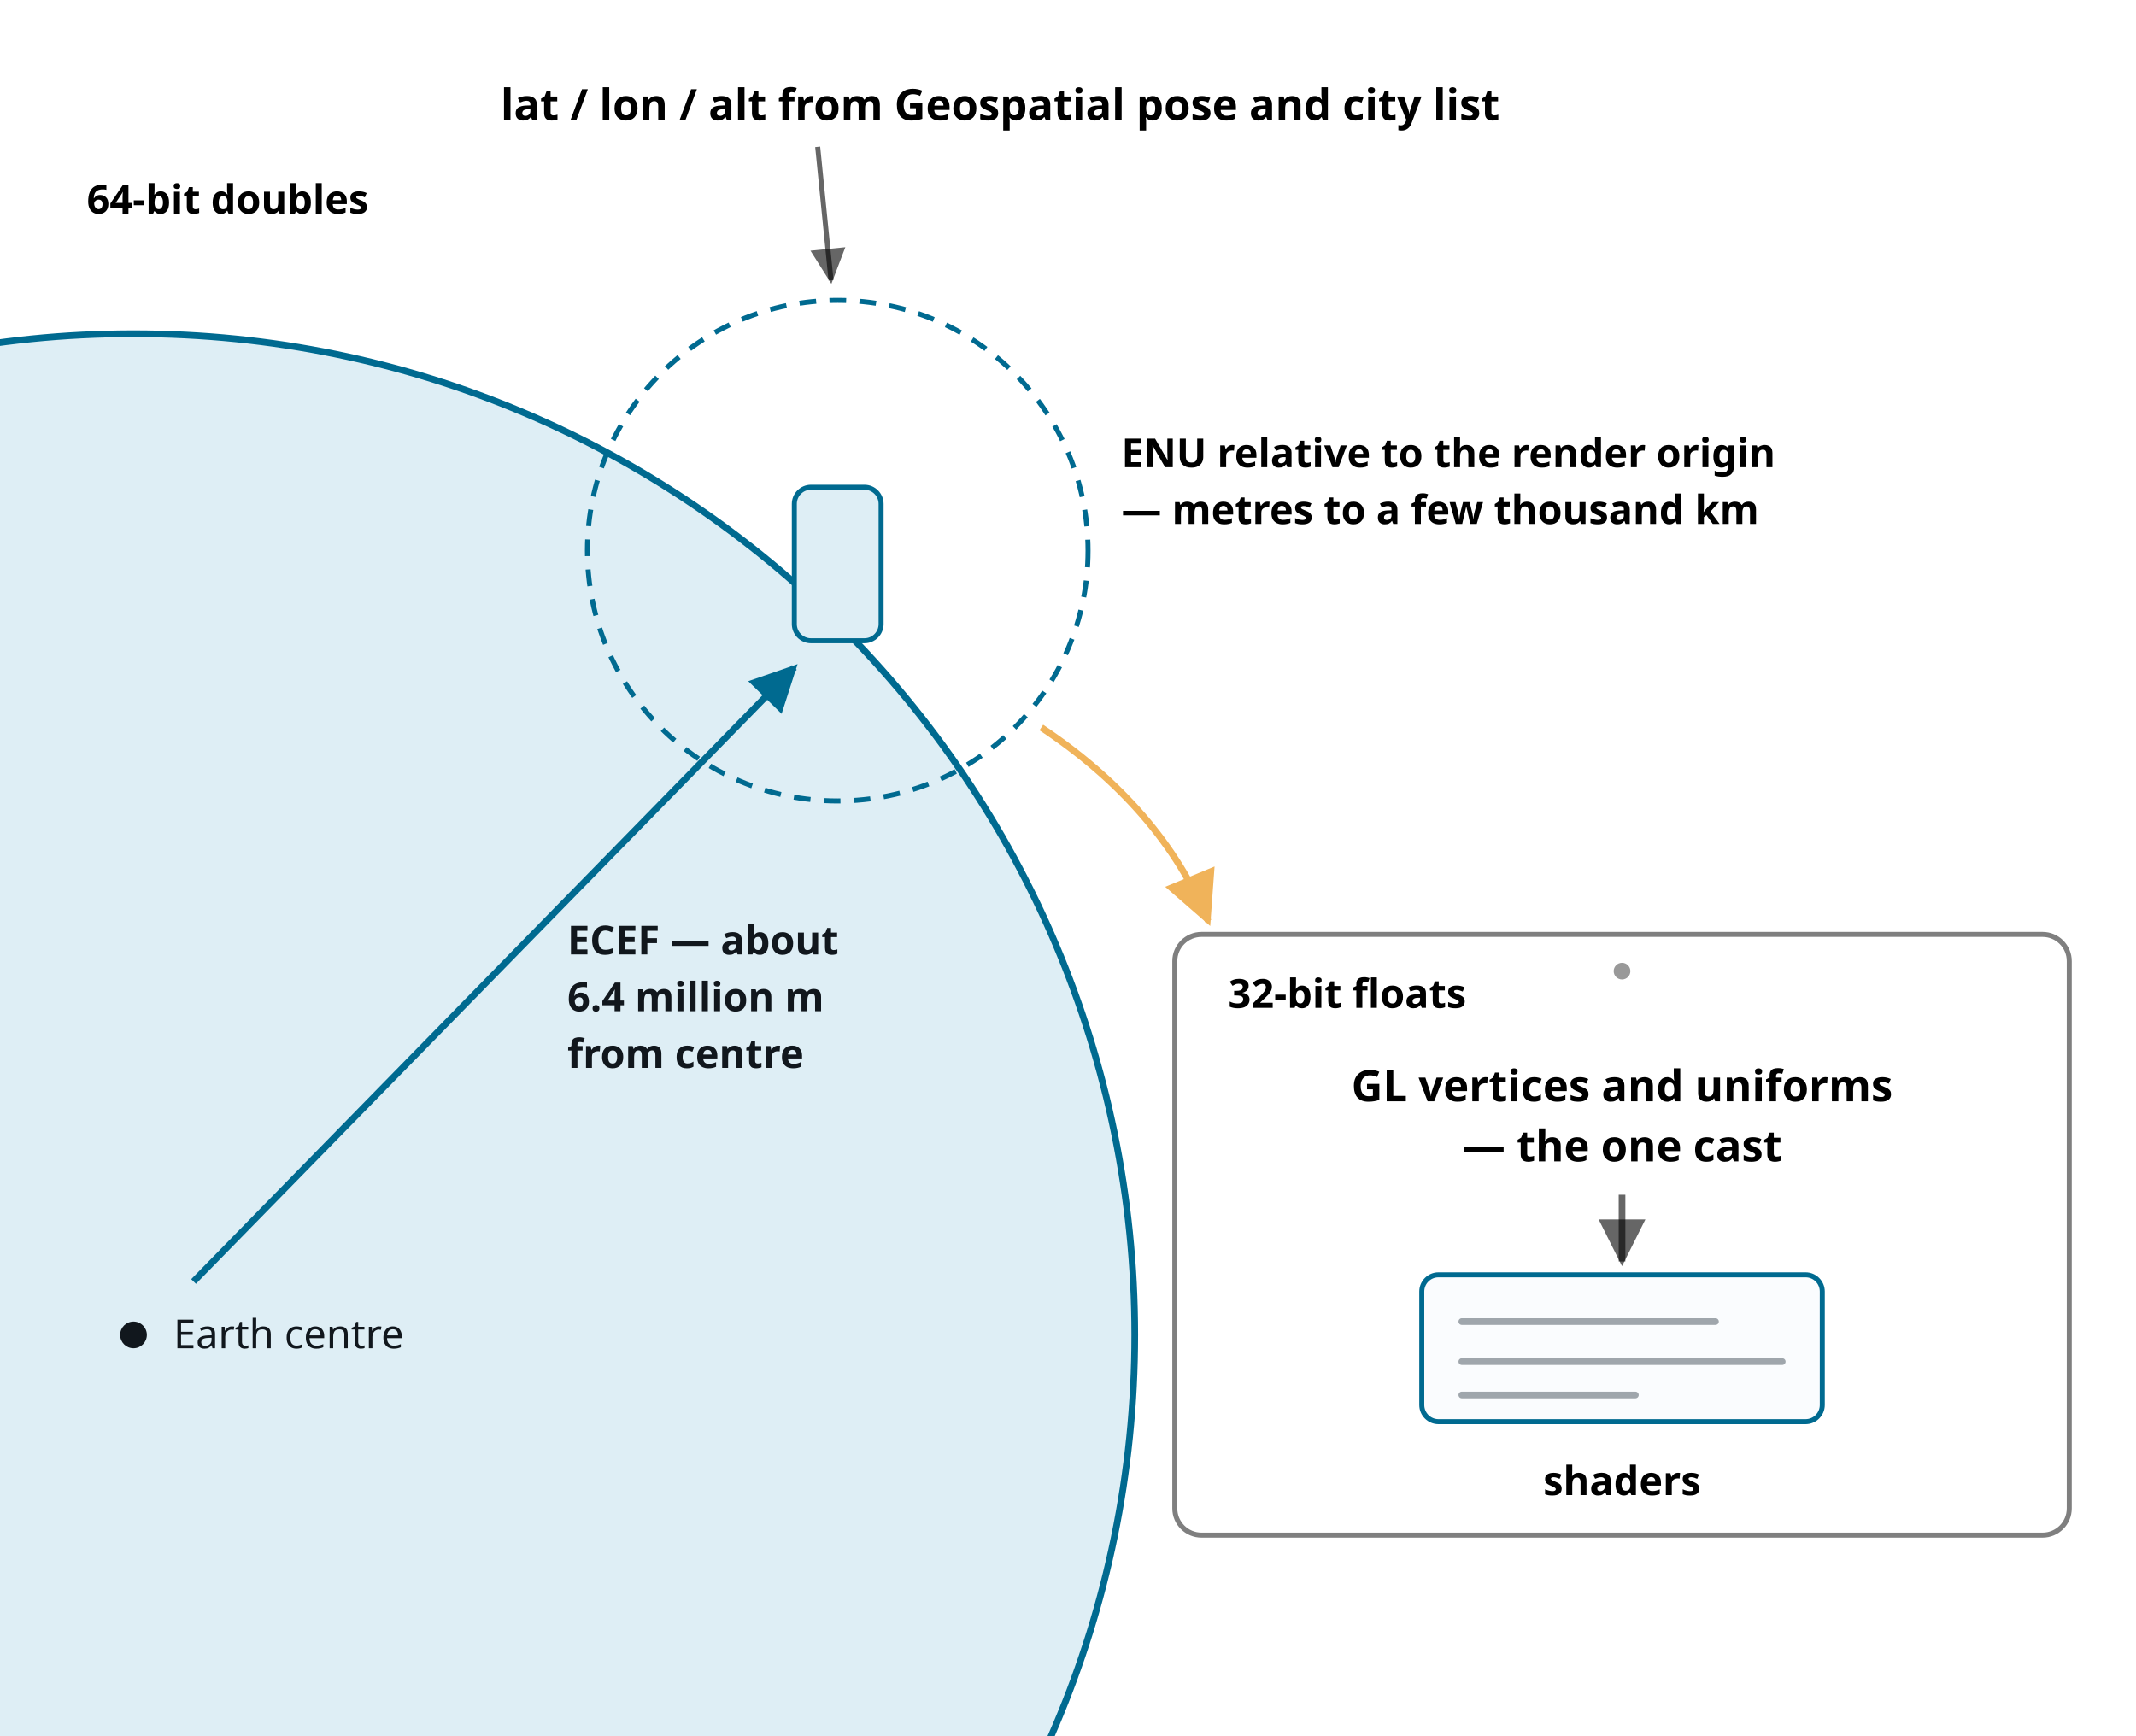
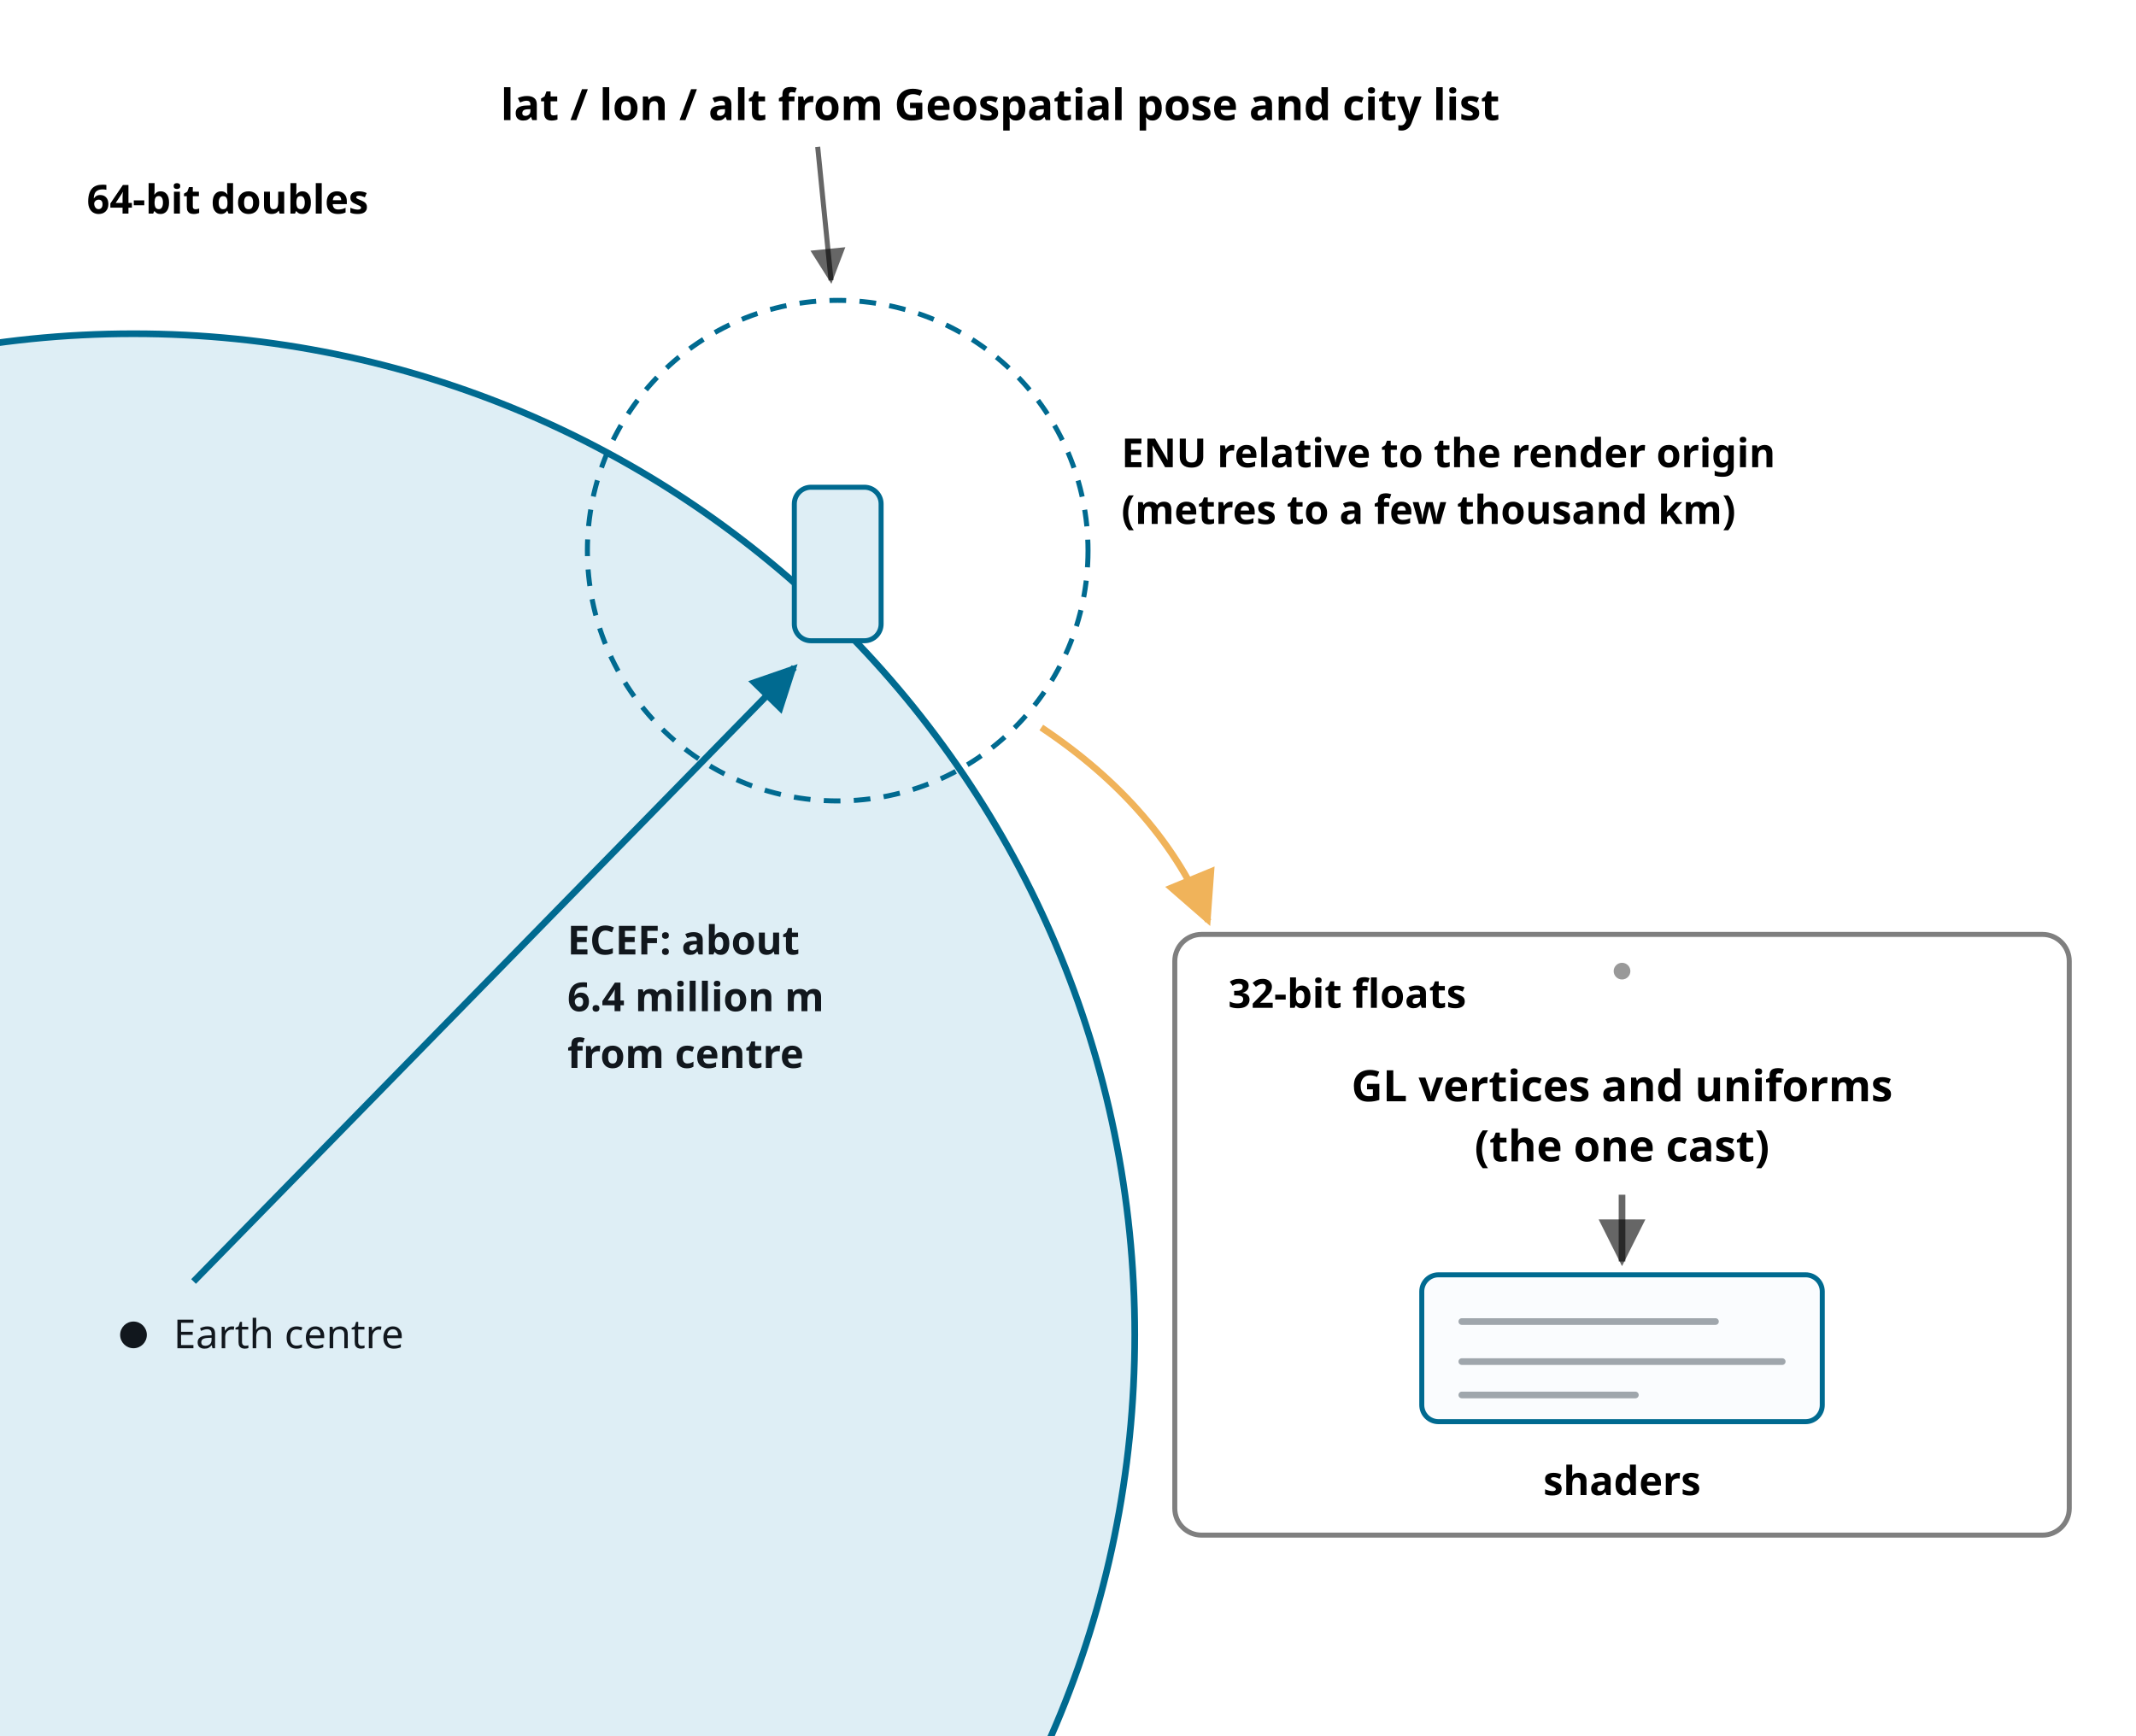
<svg xmlns="http://www.w3.org/2000/svg" width="640" height="520" viewBox="0 0 640 520" font-family="system-ui, sans-serif" font-size="13">
  <defs>
    <marker id="cpv-fg" viewBox="0 0 10 10" refX="9" refY="5" markerWidth="7" markerHeight="7" orient="auto">
      <path d="M0 0 L10 5 L0 10 z" fill="currentColor" fill-opacity="0.6" />
    </marker>
    <marker id="cpv-b" viewBox="0 0 10 10" refX="9" refY="5" markerWidth="7" markerHeight="7" orient="auto">
      <path d="M0 0 L10 5 L0 10 z" fill="#006a90" />
    </marker>
    <marker id="cpv-hi" viewBox="0 0 10 10" refX="9" refY="5" markerWidth="8" markerHeight="8" orient="auto">
      <path d="M0 0 L10 5 L0 10 z" fill="#f0b35a" />
    </marker>
  </defs>
  <text x="150" y="36" fill="currentColor" font-weight="600">lat / lon / alt from Geospatial pose and city list</text>
  <line x1="245" y1="44" x2="249" y2="84" stroke="currentColor" stroke-opacity="0.6" stroke-width="1.5" marker-end="url(#cpv-fg)" />
  <text x="26" y="64" fill="currentColor" font-weight="600" font-size="12">64-bit doubles</text>
  <circle cx="40" cy="400" r="300" fill="#deeef5" stroke="#006a90" stroke-width="2" />
  <circle cx="40" cy="400" r="4" fill="#11171d" />
  <text x="52" y="404" fill="#11171d" font-size="12">Earth centre</text>
  <line x1="58" y1="384" x2="238" y2="200" stroke="#006a90" stroke-width="2" marker-end="url(#cpv-b)" />
-   <text x="170" y="286" fill="#11171d" font-weight="600" font-size="12">ECEF — about</text>
+   <text x="170" y="286" fill="#11171d" font-weight="600" font-size="12">ECEF: about</text>
  <text x="170" y="303" fill="#11171d" font-weight="600" font-size="12">6.4 million m</text>
  <text x="170" y="320" fill="#11171d" font-weight="600" font-size="12">from centre</text>
  <rect x="238" y="146" width="26" height="46" rx="5" fill="#deeef5" stroke="#006a90" stroke-width="1.5" />
  <circle cx="251" cy="165" r="75" fill="none" stroke="#006a90" stroke-width="1.5" stroke-dasharray="5 4" />
  <text x="336" y="140" fill="currentColor" font-weight="600" font-size="12">ENU relative to the render origin</text>
-   <text x="336" y="157" fill="currentColor" font-weight="600" font-size="12">— metres to a few thousand km</text>
+   <text x="336" y="157" fill="currentColor" font-weight="600" font-size="12">(metres to a few thousand km)</text>
  <path d="M312 218 Q348 242 362 276" fill="none" stroke="#f0b35a" stroke-width="2" marker-end="url(#cpv-hi)" />
  <rect x="352" y="280" width="268" height="180" rx="8" fill="none" stroke="currentColor" stroke-opacity="0.5" stroke-width="1.5" />
  <circle cx="486" cy="291" r="2.5" fill="currentColor" fill-opacity="0.4" />
  <text x="368" y="302" fill="currentColor" font-weight="600" font-size="12">32-bit floats</text>
  <text x="486" y="330" fill="currentColor" text-anchor="middle" font-weight="600">GL vertices and uniforms</text>
-   <text x="486" y="348" fill="currentColor" text-anchor="middle" font-weight="600">— the one cast</text>
+   <text x="486" y="348" fill="currentColor" text-anchor="middle" font-weight="600">(the one cast)</text>
  <line x1="486" y1="358" x2="486" y2="378" stroke="currentColor" stroke-opacity="0.6" stroke-width="2" marker-end="url(#cpv-fg)" />
  <rect x="426" y="382" width="120" height="44" rx="5" fill="#fafcfe" stroke="#006a90" stroke-width="1.5" />
  <line x1="438" y1="396" x2="514" y2="396" stroke="#555f69" stroke-opacity="0.55" stroke-width="2" stroke-linecap="round" />
  <line x1="438" y1="408" x2="534" y2="408" stroke="#555f69" stroke-opacity="0.55" stroke-width="2" stroke-linecap="round" />
  <line x1="438" y1="418" x2="490" y2="418" stroke="#555f69" stroke-opacity="0.55" stroke-width="2" stroke-linecap="round" />
  <text x="486" y="448" fill="currentColor" text-anchor="middle" font-weight="600" font-size="12">shaders</text>
</svg>
